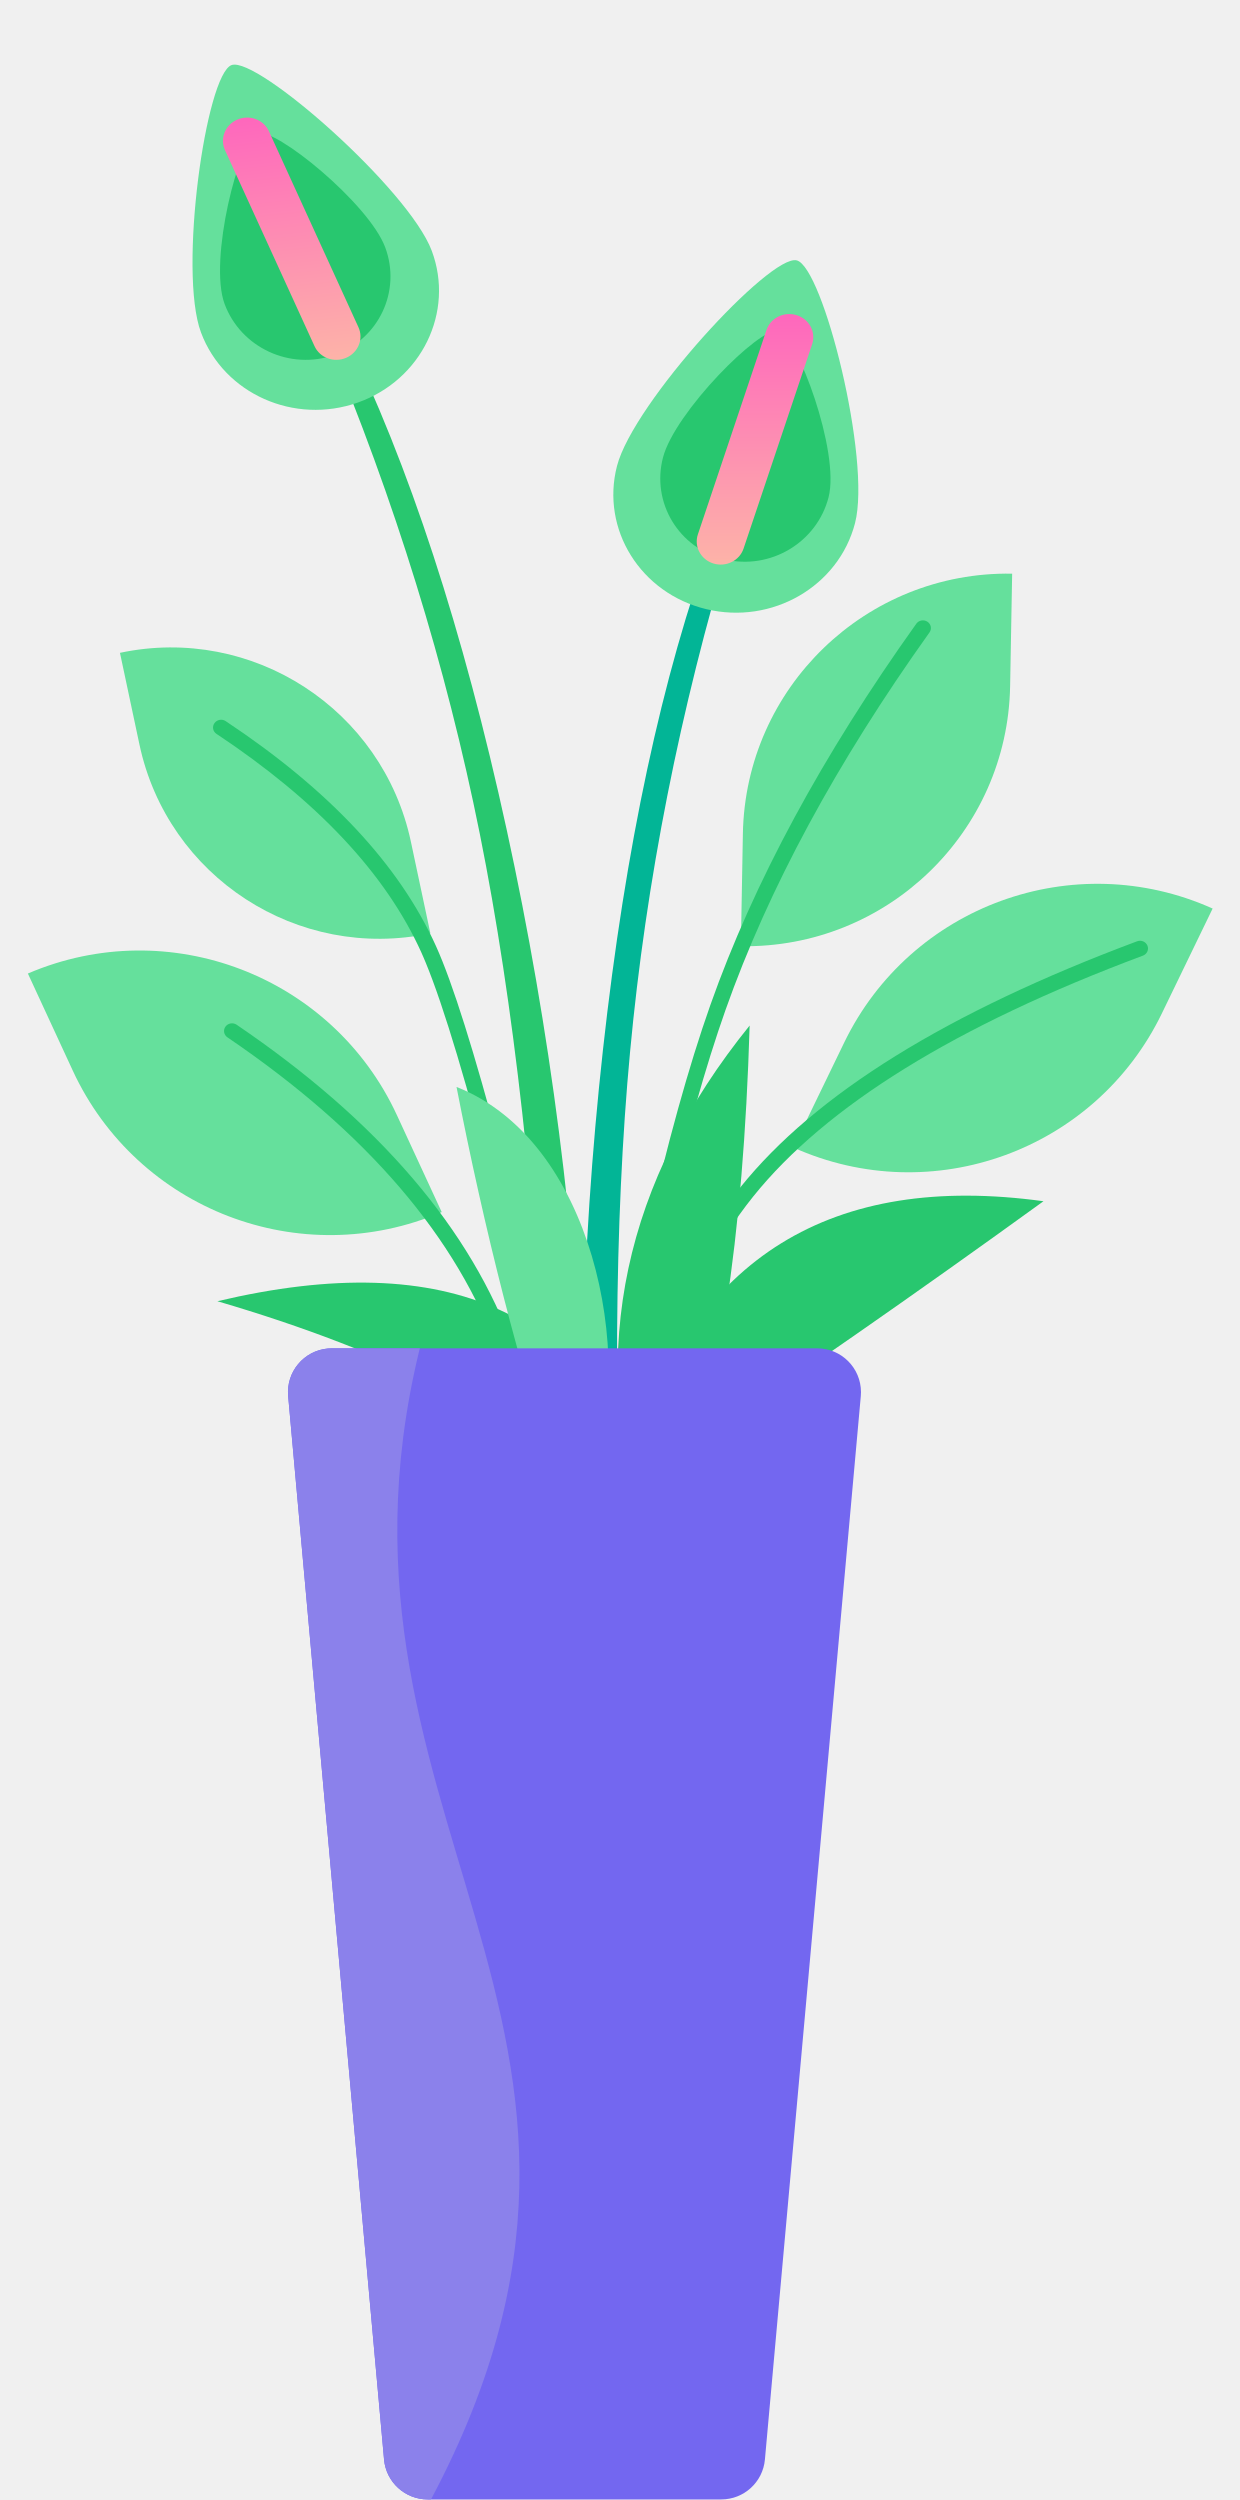
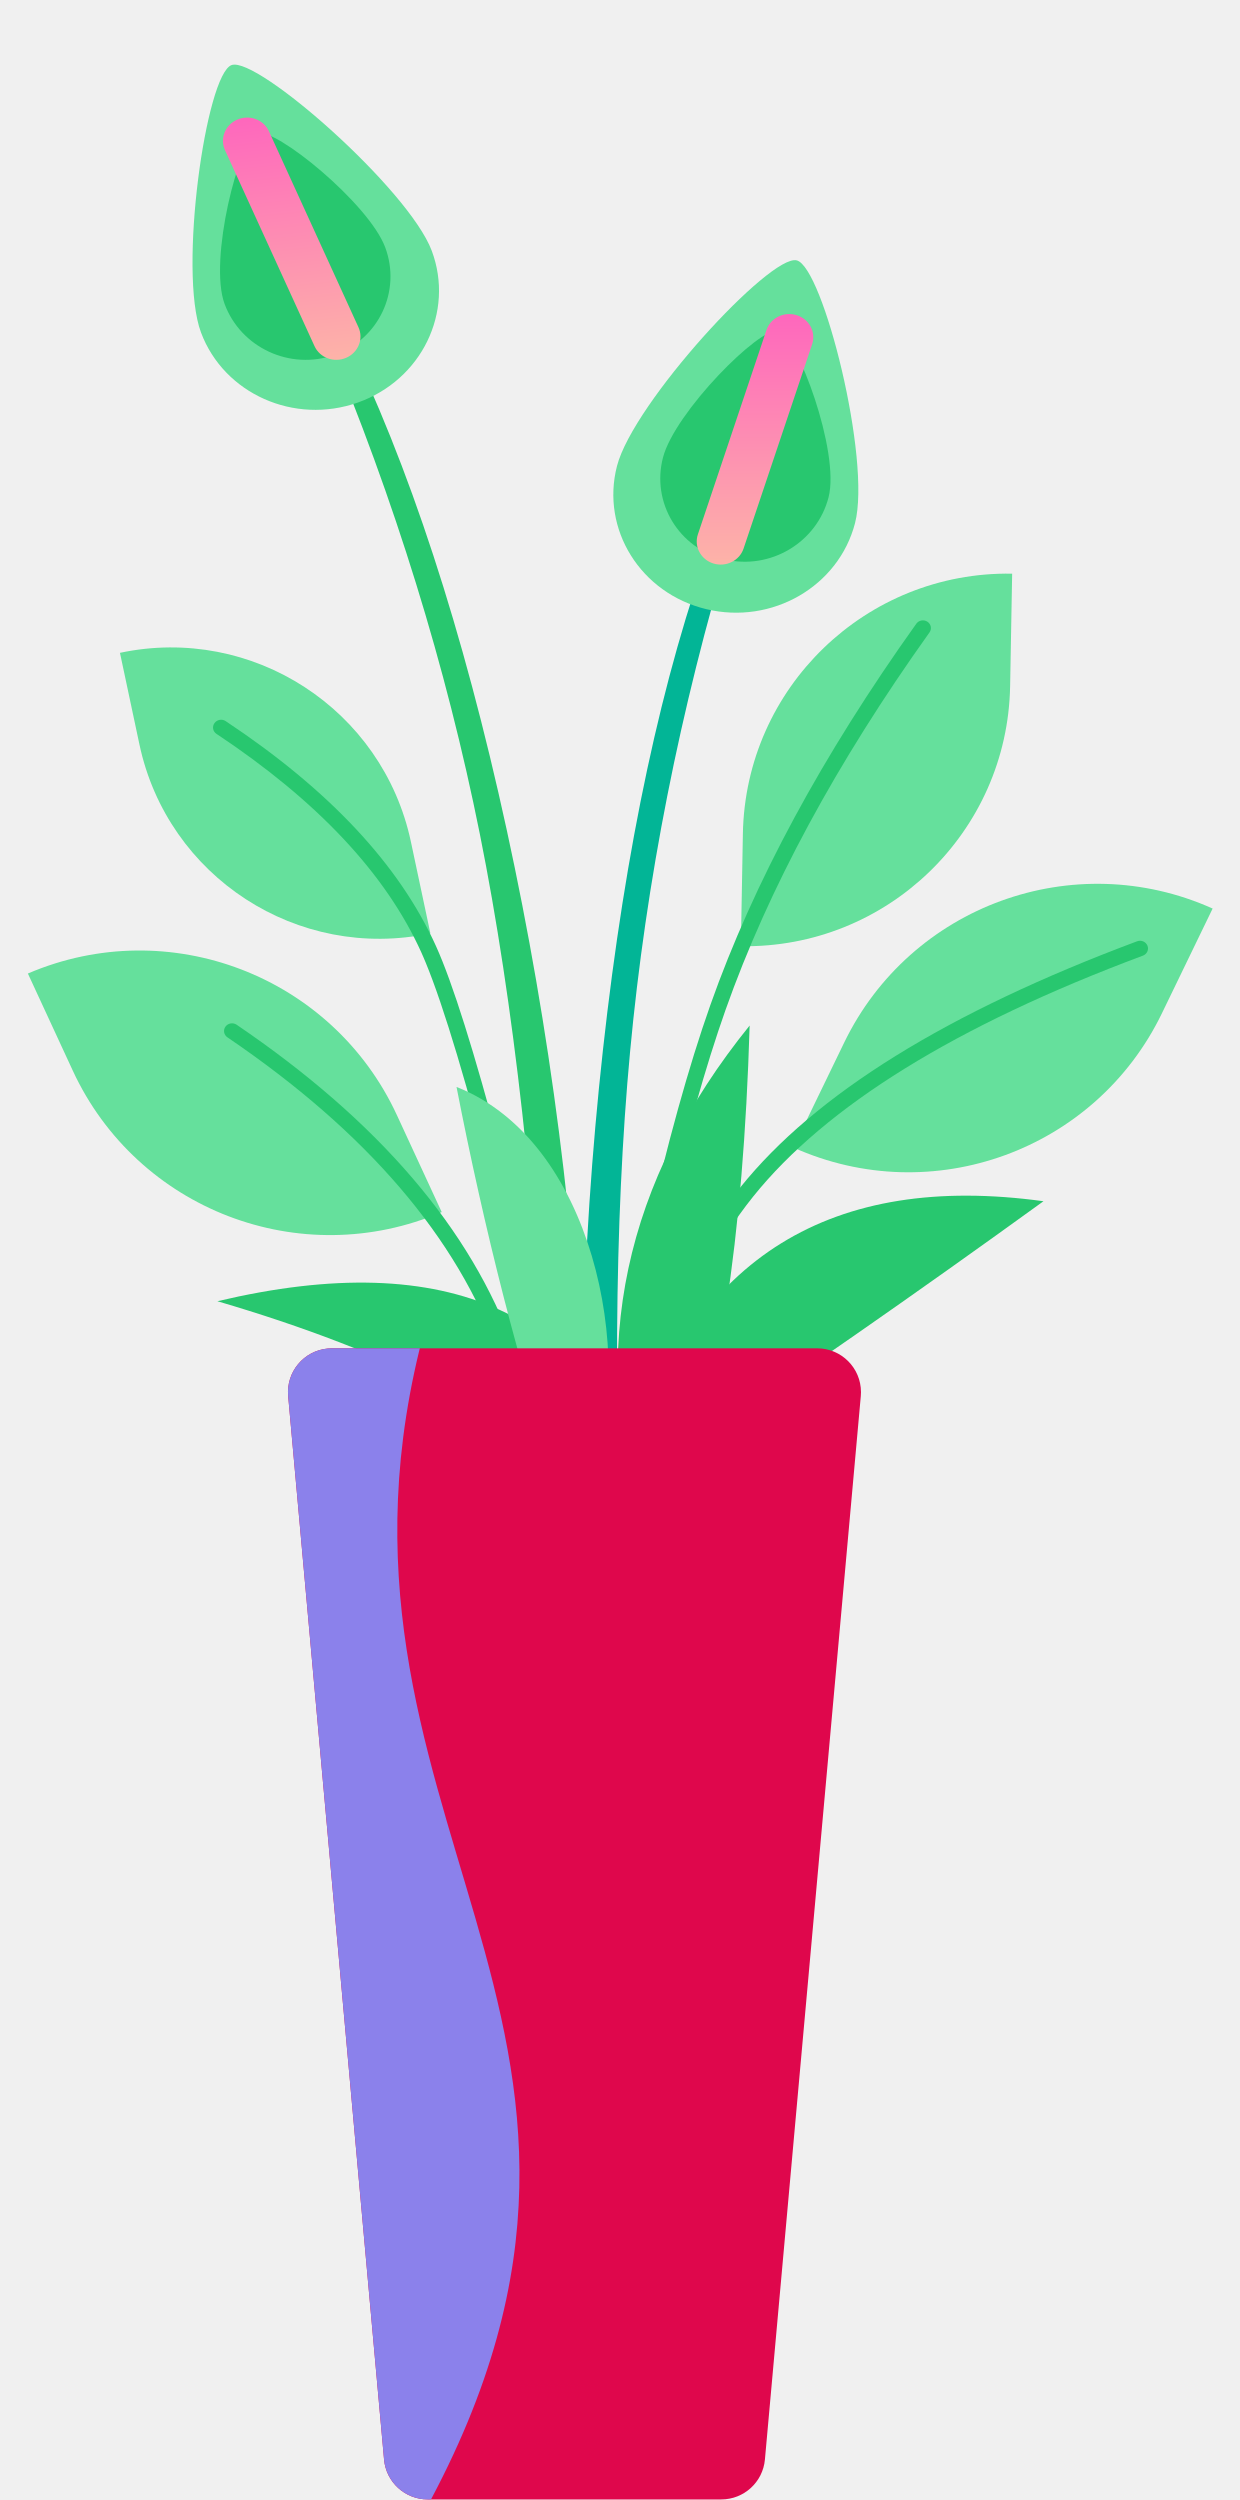
<svg xmlns="http://www.w3.org/2000/svg" xmlns:xlink="http://www.w3.org/1999/xlink" width="57px" height="115px" viewBox="0 0 57 115" version="1.1">
  <defs>
    <linearGradient x1="68.669%" y1="-6.664%" x2="68.669%" y2="100%" id="linearGradient-1">
      <stop stop-color="#FE62BE" offset="0%" />
      <stop stop-color="#FDB3A8" offset="100%" />
    </linearGradient>
    <path d="M2.263,0.023 L24.589,0.023 C25.703,0.023 26.605,0.925 26.605,2.039 C26.605,2.099 26.603,2.159 26.597,2.22 L22.186,51.139 C22.092,52.178 21.221,52.974 20.178,52.974 L6.674,52.974 C5.631,52.974 4.76,52.178 4.666,51.139 L0.255,2.22 C0.155,1.111 0.973,0.131 2.082,0.031 C2.142,0.025 2.202,0.023 2.263,0.023 Z" id="path-2" />
  </defs>
  <g id="📝-Pages-New" stroke="none" stroke-width="1" fill="none" fill-rule="evenodd">
    <g id="Pricing" transform="translate(-1146, -398)">
      <g id="Pricing-Card" transform="translate(383, 375)">
        <g id="Enterprise" transform="translate(640, 0)">
          <g id="Pot5" transform="translate(123.5, 23)">
            <g id="Group-39" transform="translate(0.5, 0)">
              <path d="M3.337,41.385 C10.396,41.482 16.095,47.179 16.195,54.238 L16.264,59.153 L16.264,59.153 C9.206,59.056 3.507,53.358 3.407,46.3 L3.337,41.385 L3.337,41.385 Z" id="Rectangle" fill="#65E09C" transform="translate(9.800708, 50.26875) rotate(-24) translate(-9.800708, -50.26875) " />
              <path d="M9.461,47.717 C15.872,52.073 20.03,56.928 21.945,62.279 C23.87,67.657 24.659,76.672 24.301,89.307 C24.295,89.502 24.456,89.665 24.659,89.671 C24.862,89.676 25.031,89.522 25.037,89.326 C25.397,76.613 24.602,67.526 22.641,62.048 C20.671,56.544 16.415,51.574 9.886,47.138 C9.719,47.025 9.49,47.063 9.373,47.223 C9.256,47.383 9.295,47.604 9.461,47.717 Z" id="Path" fill="#28C76F" />
              <path d="M38.721,38.233 C45.722,38.333 51.374,43.983 51.476,50.984 L51.554,56.347 L51.554,56.347 C44.553,56.247 38.902,50.597 38.799,43.596 L38.721,38.233 L38.721,38.233 Z" id="Rectangle" fill="#65E09C" transform="translate(45.13775, 47.29002) scale(-1, 1) rotate(-25) translate(-45.13775, -47.29002) " />
              <g id="Group-88" transform="translate(16.19385, 53.14905) rotate(-12) translate(-16.19385, -53.14905) translate(9.193848, 27.64905)">
                <path d="M0.386,0.459 C6.618,0.459 11.67,5.511 11.67,11.743 L11.67,16.051 L11.67,16.051 C5.438,16.051 0.386,10.999 0.386,4.767 L0.386,0.459 L0.386,0.459 Z" id="Rectangle" fill="#65E09C" />
                <path d="M3.952,5.026 C7.865,9.022 10.239,12.957 11.082,16.827 L11.132,17.07 L11.181,17.325 C11.97,21.624 12.427,32.558 12.546,50.084 C12.547,50.28 12.713,50.438 12.916,50.436 C13.119,50.435 13.283,50.275 13.282,50.08 L13.265,47.917 L13.24,45.414 C13.069,29.871 12.591,20.306 11.802,16.681 C10.929,12.671 8.488,8.624 4.487,4.54 C4.348,4.397 4.115,4.391 3.967,4.525 C3.819,4.659 3.813,4.884 3.952,5.026 Z" id="Path" fill="#28C76F" />
              </g>
              <path d="M33.23,26.281 C39.952,26.285 45.401,31.734 45.406,38.457 L45.409,43.633 L45.409,43.633 C38.686,43.628 33.237,38.18 33.233,31.457 L33.23,26.281 L33.23,26.281 Z" id="Rectangle" fill="#65E09C" transform="translate(39.31934, 34.9567) scale(-1, 1) rotate(-1) translate(-39.31934, -34.9567) " />
              <path d="M41.151,28.69 C36.829,34.746 33.671,40.591 31.678,46.227 C29.689,51.852 27.706,60.54 25.723,72.296 C25.691,72.489 25.827,72.671 26.028,72.703 C26.228,72.734 26.417,72.603 26.45,72.41 L26.694,70.98 L26.861,70.017 C28.7,59.504 30.539,51.649 32.375,46.455 C34.345,40.885 37.472,35.096 41.757,29.091 C41.872,28.93 41.83,28.71 41.662,28.599 C41.495,28.488 41.266,28.529 41.151,28.69 Z" id="Path" fill="#28C76F" />
              <g id="Group-87" transform="translate(25.75695, 10.32375)">
                <path d="M6.032,14.4 C3.696,20.755 2.011,28.615 0.978,37.977 C-0.054,47.34 -0.27,56.702 0.333,66.064 L2.043,66.213 C1.431,55.286 1.493,45.894 2.228,38.039 C2.963,30.184 4.517,22.329 6.887,14.474 L6.032,14.4 Z" id="Path" fill="#02B596" />
                <path d="M7.738,17.956 C10.847,17.929 13.39,15.469 13.417,12.461 C13.444,9.454 9.135,1.371 7.887,1.382 C6.638,1.392 2.184,9.551 2.157,12.559 C2.13,15.567 4.629,17.983 7.738,17.956 Z" id="Oval" fill="#65E09C" transform="translate(7.786691, 9.66887) rotate(14) translate(-7.786691, -9.66887) " />
                <path d="M7.879,15.575 C10.042,15.556 11.811,13.799 11.83,11.651 C11.85,9.502 8.606,4.764 7.738,4.771 C6.869,4.779 4.017,9.57 3.997,11.719 C3.978,13.867 5.716,15.593 7.879,15.575 Z" id="Oval" fill="#28C76F" transform="translate(7.913833, 10.17305) rotate(14) translate(-7.913833, -10.17305) " />
                <path d="M7.447,14.911 L10.601,5.513 C10.788,4.954 10.47,4.355 9.89,4.175 C9.31,3.994 8.687,4.301 8.5,4.859 L5.346,14.257 C5.159,14.816 5.477,15.415 6.057,15.596 C6.637,15.776 7.26,15.47 7.447,14.911 Z" id="Path" fill="url(#linearGradient-1)" />
              </g>
              <g id="Group-87" transform="translate(14.86104, 34.46887) scale(-1, 1) rotate(6) translate(-14.86104, -34.46887) translate(6.861037, 0.968868)">
                <path d="M6.032,14.4 C3.696,20.755 2.011,28.615 0.978,37.977 C-0.054,47.34 -0.27,56.702 0.333,66.064 L2.043,66.213 C1.431,55.286 1.493,45.894 2.228,38.039 C2.963,30.184 4.517,22.329 6.887,14.474 L6.032,14.4 Z" id="Path" fill="#28C76F" />
                <path d="M7.738,17.956 C10.847,17.929 13.39,15.469 13.417,12.461 C13.444,9.454 9.135,1.371 7.887,1.382 C6.638,1.392 2.184,9.551 2.157,12.559 C2.13,15.567 4.629,17.983 7.738,17.956 Z" id="Oval" fill="#65E09C" transform="translate(7.786691, 9.66887) rotate(14) translate(-7.786691, -9.66887) " />
                <path d="M7.879,15.575 C10.042,15.556 11.811,13.799 11.83,11.651 C11.85,9.502 8.606,4.764 7.738,4.771 C6.869,4.779 4.017,9.57 3.997,11.719 C3.978,13.867 5.716,15.593 7.879,15.575 Z" id="Oval" fill="#28C76F" transform="translate(7.913833, 10.17305) rotate(14) translate(-7.913833, -10.17305) " />
                <path d="M7.447,14.911 L10.601,5.513 C10.788,4.954 10.47,4.355 9.89,4.175 C9.31,3.994 8.687,4.301 8.5,4.859 L5.346,14.257 C5.159,14.816 5.477,15.415 6.057,15.596 C6.637,15.776 7.26,15.47 7.447,14.911 Z" id="Path" fill="url(#linearGradient-1)" />
              </g>
              <path d="M51.307,43.299 C42.582,46.559 36.498,50.327 33.057,54.616 C29.618,58.905 27.345,65.556 26.224,74.572 C26.199,74.766 26.343,74.942 26.545,74.966 C26.747,74.989 26.93,74.85 26.954,74.656 C28.061,65.756 30.295,59.22 33.64,55.049 C36.985,50.879 42.962,47.177 51.573,43.96 C51.763,43.889 51.857,43.684 51.783,43.501 C51.71,43.319 51.497,43.228 51.307,43.299 Z" id="Path" fill="#28C76F" />
            </g>
            <path d="M29.5,69 C26.806,60.383 20.139,57.335 9.5,59.856 C17.466,62.193 23.479,65.241 27.542,69 L29.5,69 Z" id="Path-151" fill="#28C76F" />
            <path d="M47.5,67 C44.577,57.83 38.243,53.916 28.5,55.257 C34.418,59.539 40.043,63.453 45.375,67 L47.5,67 Z" id="Path-151" fill="#28C76F" transform="translate(38, 61) scale(-1, 1) translate(-38, -61) " />
            <path d="M24.862,68.608 C25.677,59.971 30.107,53.417 38.15,48.948 C34.189,57.968 30.338,64.427 26.595,68.326 L24.862,68.608 Z" id="Path-151" fill="#28C76F" transform="translate(31.50572, 58.77819) rotate(-22) translate(-31.50572, -58.77819) " />
            <path d="M25.149,68 C23.452,63.201 21.764,56.498 20.5,50 C26.751,52.46 28.758,62.263 26.751,68 L25.149,68 Z" id="Path-114" fill="#65E09C" />
            <g id="Group" transform="translate(12.5, 62)">
              <mask id="mask-3" fill="white">
                <use xlink:href="#path-2" />
              </mask>
-               <use id="Rectangle" fill="#7367F0" xlink:href="#path-2" />
+               <use id="Rectangle" fill="#df074c" xlink:href="#path-2" />
              <path d="M-3.316,-0.938 L6.559,-0.938 C0.44,21.575 18.86,30.956 6.559,53.469 L-3.316,53.469 L-3.316,-0.938 Z" id="Rectangle" fill="#8B81EB" mask="url(#mask-3)" />
            </g>
          </g>
        </g>
      </g>
    </g>
  </g>
</svg>
